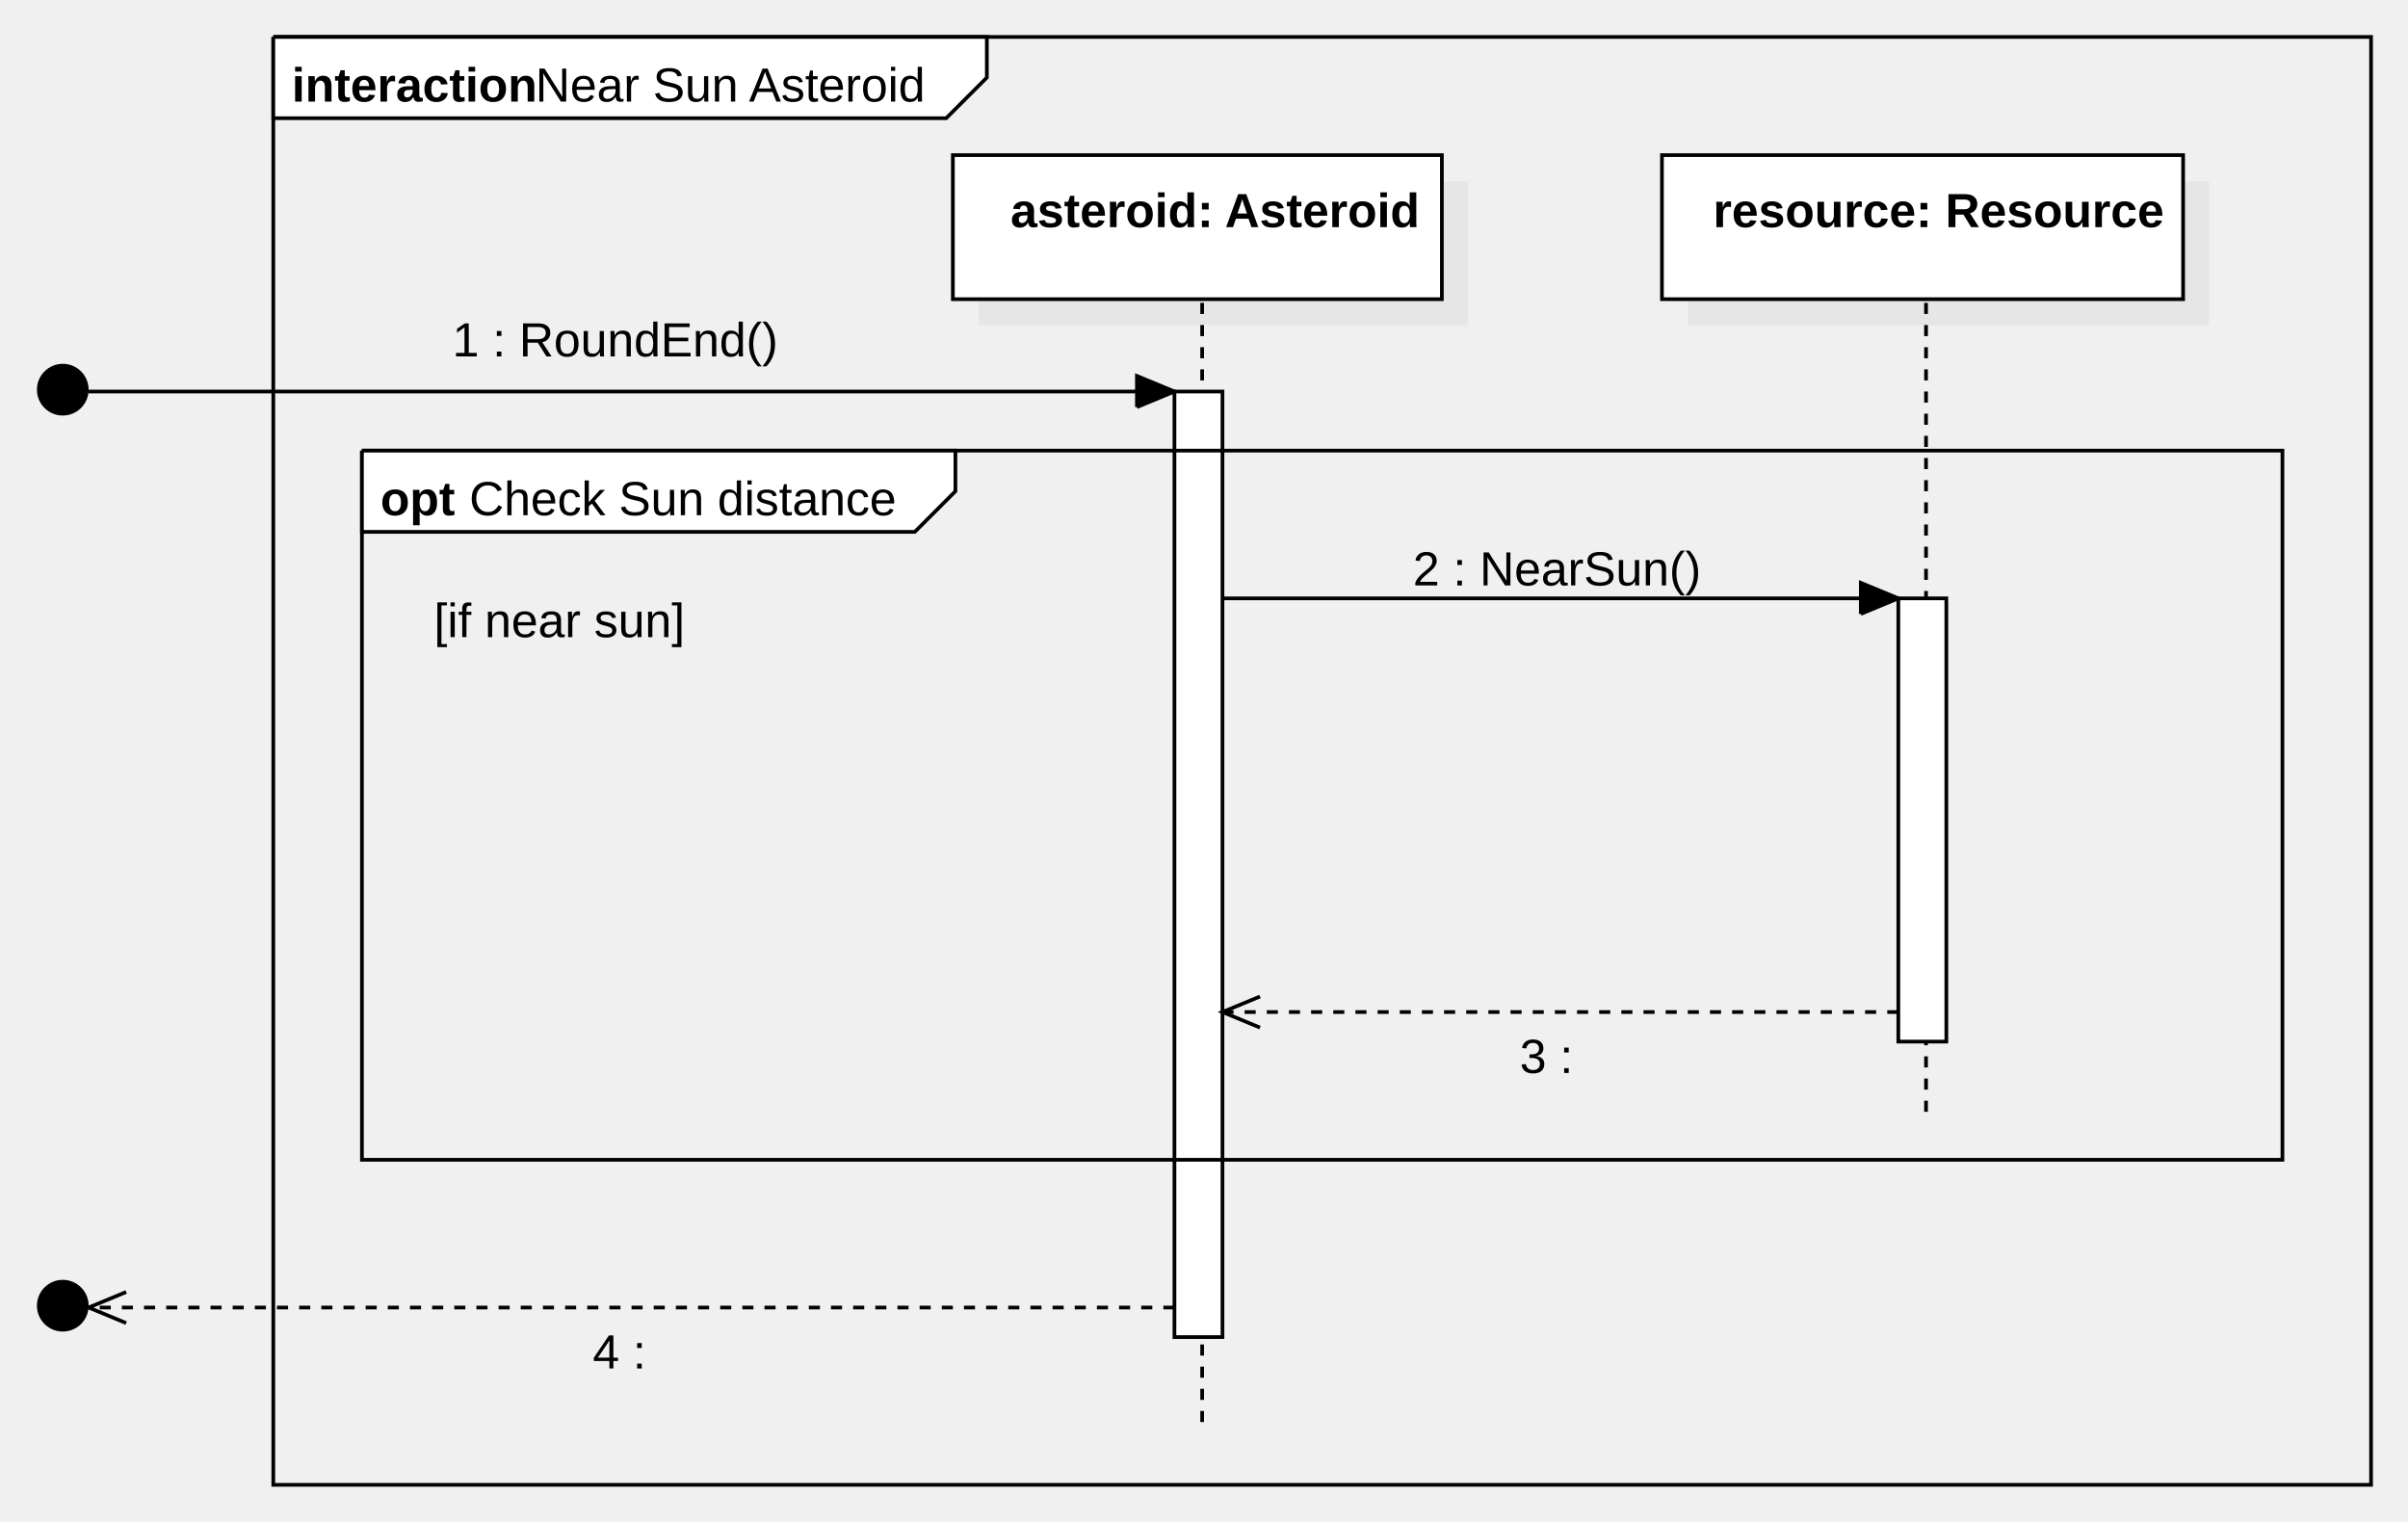
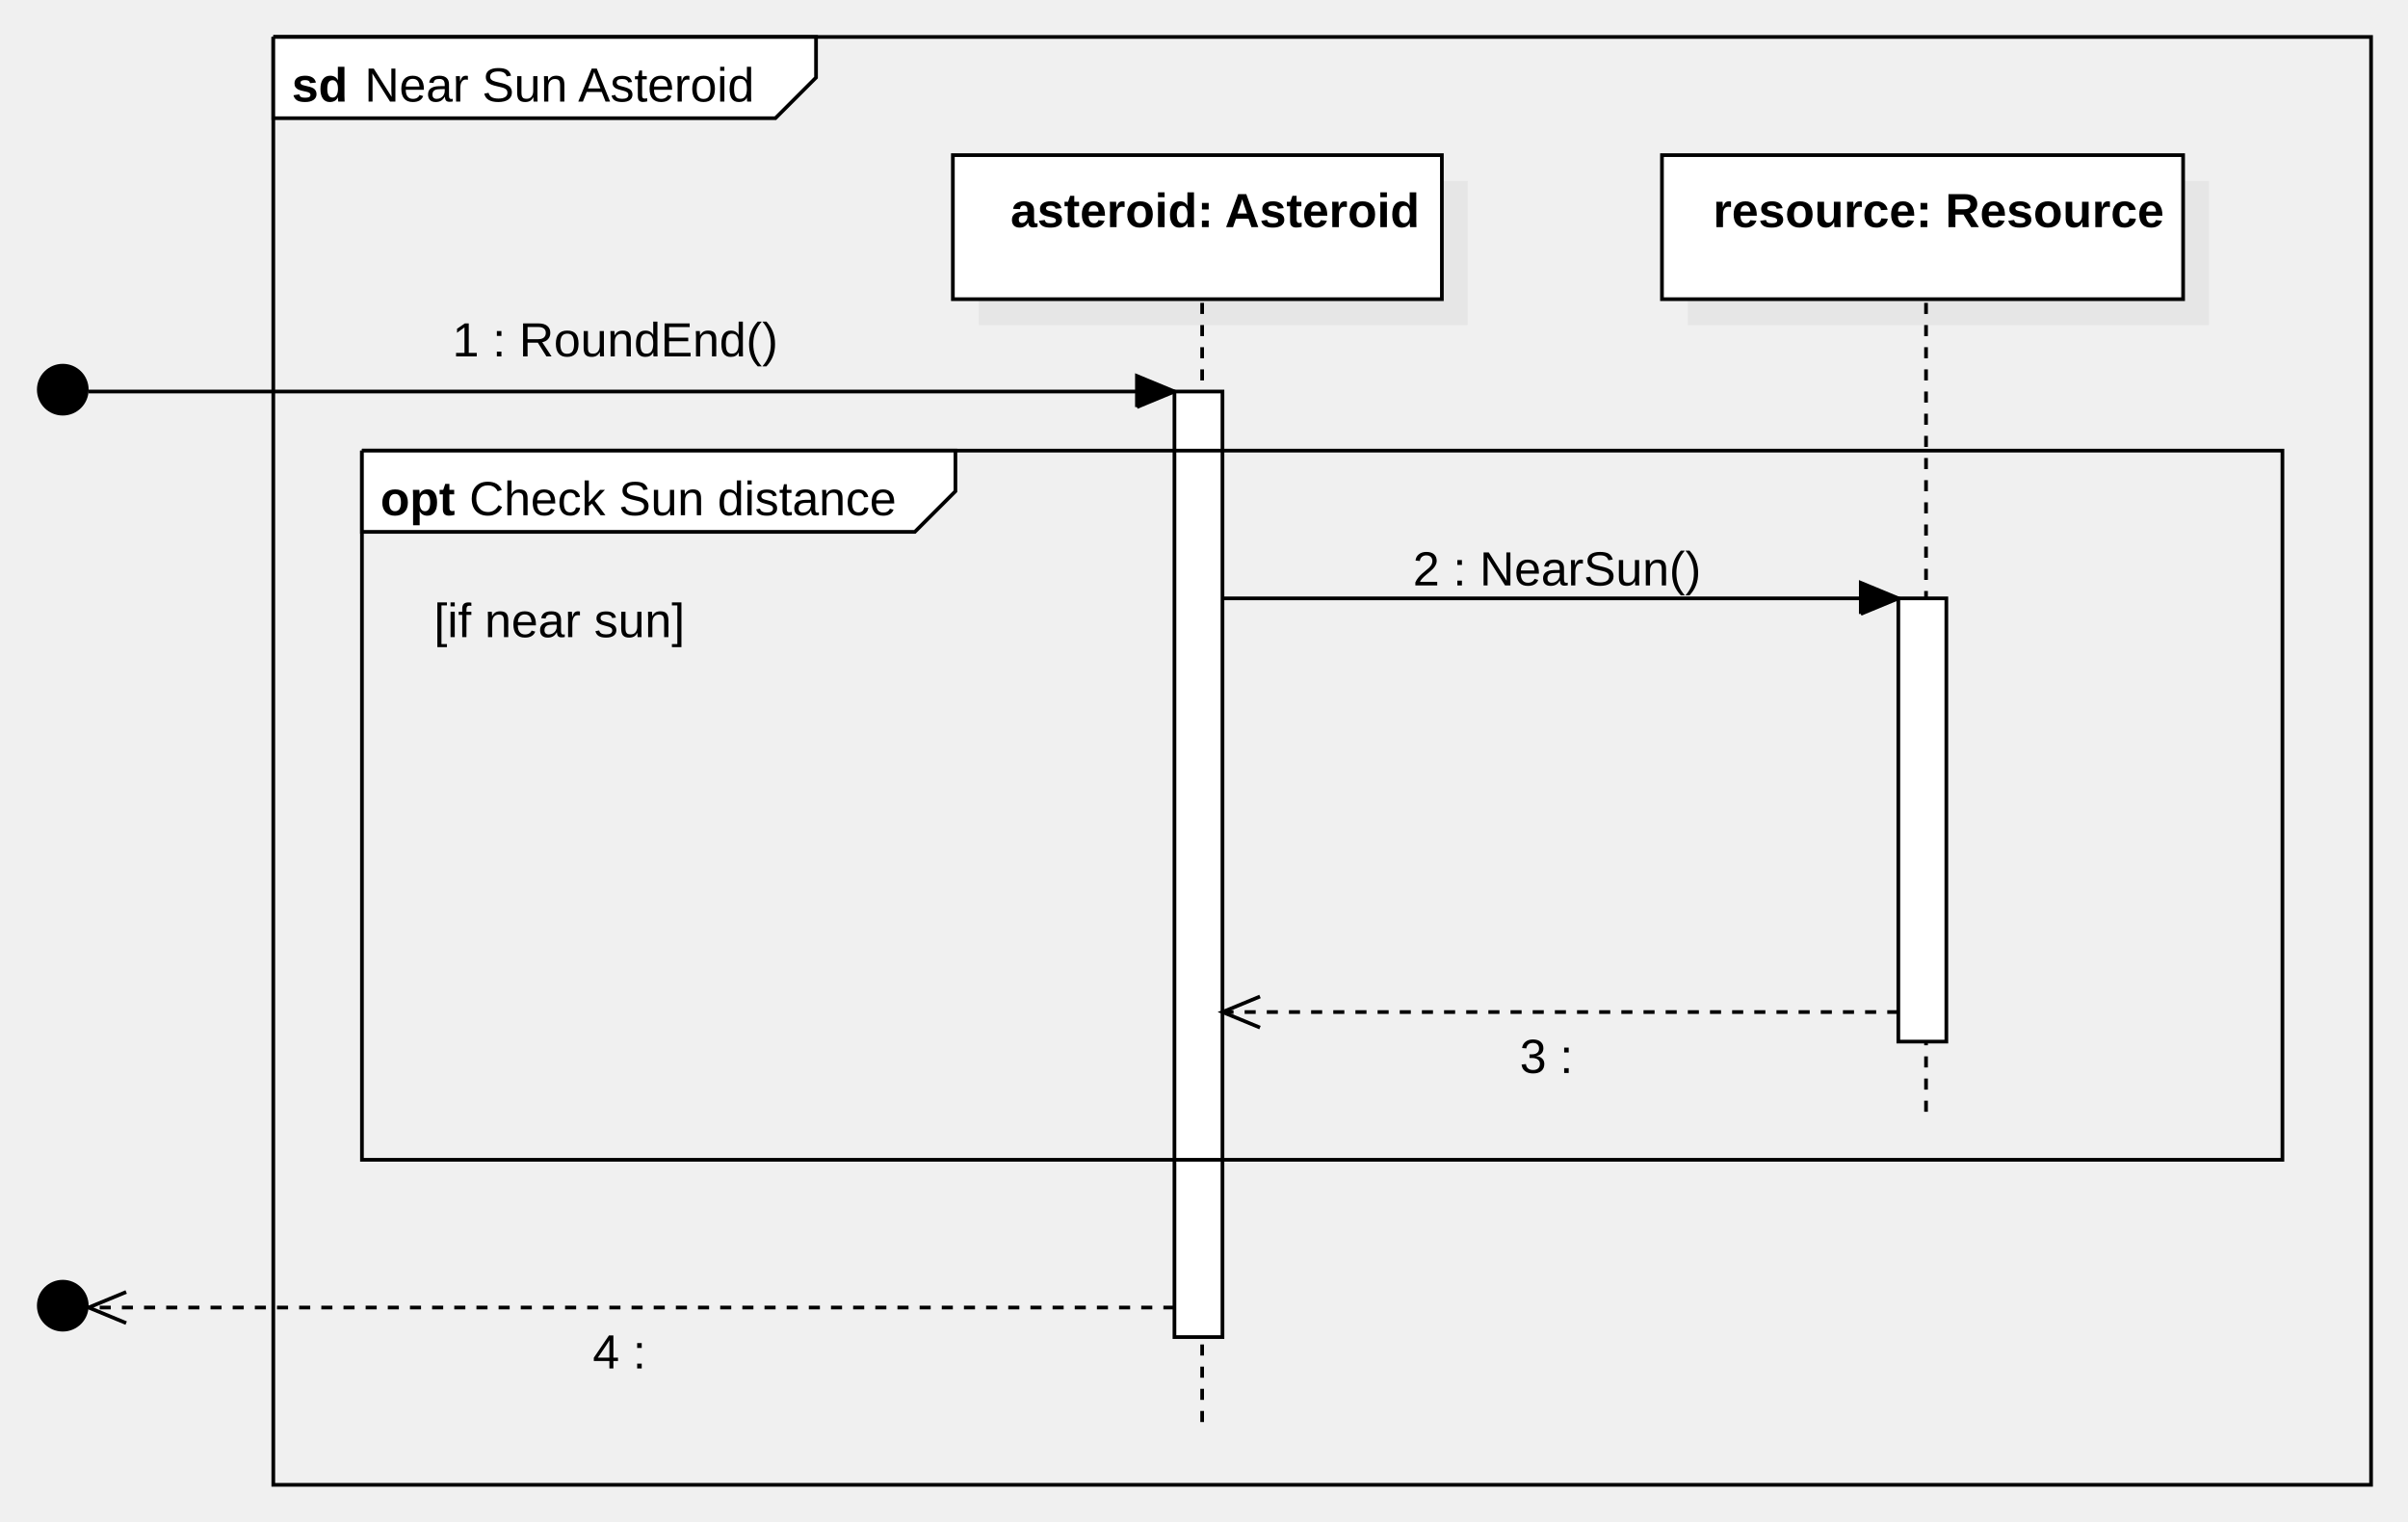
<svg xmlns="http://www.w3.org/2000/svg" version="1.1" width="652" height="412">
  <defs />
  <g>
    <g transform="translate(-30,2) scale(1,1)">
      <path fill="none" stroke="#000000" d="M 104 8 L 672 8 L 672 400 L 104 400 L 104 8" stroke-miterlimit="10" />
    </g>
    <g transform="translate(-30,2) scale(1,1)">
-       <path fill="#ffffff" stroke="none" d="M 104 8 L 104 30 L 286.201 30 L 297.201 19 L 297.201 8 L 104 8" />
+       <path fill="#ffffff" stroke="none" d="M 104 8 L 104 30 L 239.952 30 L 250.952 19 L 250.952 8 L 104 8" />
    </g>
    <g transform="translate(-30,2) scale(1,1)">
-       <path fill="none" stroke="#000000" d="M 104 8 L 104 30 L 286.201 30 L 297.201 19 L 297.201 8 L 104 8 L 104 8" stroke-miterlimit="10" />
+       <path fill="none" stroke="#000000" d="M 104 8 L 104 30 L 239.952 30 L 250.952 19 L 250.952 8 L 104 8 L 104 8" stroke-miterlimit="10" />
    </g>
    <g transform="translate(-30,2) scale(1,1)">
      <g>
        <path fill="none" stroke="none" />
-         <text fill="#000000" stroke="none" font-family="Arial" font-size="13px" font-style="normal" font-weight="normal" text-decoration="none" x="174.979" y="25.5">Near Sun Asteroid</text>
+         <text fill="#000000" stroke="none" font-family="Arial" font-size="13px" font-style="normal" font-weight="normal" text-decoration="none" x="128.73" y="25.5">Near Sun Asteroid</text>
      </g>
    </g>
    <g transform="translate(-30,2) scale(1,1)">
      <g>
        <path fill="none" stroke="none" />
-         <text fill="#000000" stroke="none" font-family="Arial" font-size="13px" font-style="normal" font-weight="bold" text-decoration="none" x="109" y="25.5">interaction</text>
+         <text fill="#000000" stroke="none" font-family="Arial" font-size="13px" font-style="normal" font-weight="bold" text-decoration="none" x="109" y="25.5">sd</text>
      </g>
    </g>
    <g transform="translate(-30,2) scale(1,1)">
      <path fill="#000000" stroke="none" d="M 40 103.5 C 40 99.634 43.134 96.5 47 96.5 C 50.866 96.5 54 99.634 54 103.5 C 54 107.366 50.866 110.5 47 110.5 C 43.134 110.5 40 107.366 40 103.5 Z" />
    </g>
    <g transform="translate(-30,2) scale(1,1)">
      <rect fill="#C0C0C0" stroke="none" x="295" y="47" width="132.407" height="39" opacity="0.2" />
    </g>
    <g transform="translate(-30,2) scale(1,1)">
      <rect fill="#ffffff" stroke="none" x="288" y="40" width="132.407" height="39" />
    </g>
    <g transform="translate(-30,2) scale(1,1)">
      <path fill="none" stroke="#000000" d="M 288 40 L 420.407 40 L 420.407 79 L 288 79 L 288 40 Z Z" stroke-miterlimit="10" />
    </g>
    <g transform="translate(-30,2) scale(1,1)">
      <g>
        <path fill="none" stroke="none" />
        <text fill="#000000" stroke="none" font-family="Arial" font-size="13px" font-style="normal" font-weight="bold" text-decoration="none" x="303.622" y="59.5">asteroid: Asteroid</text>
      </g>
    </g>
    <g transform="translate(-30,2) scale(1,1)">
      <path fill="none" stroke="#000000" d="M 355.5 80 L 355.5 384" stroke-miterlimit="10" stroke-dasharray="3" />
    </g>
    <g transform="translate(-30,2) scale(1,1)">
      <rect fill="#C0C0C0" stroke="none" x="487" y="47" width="141.11" height="39" opacity="0.2" />
    </g>
    <g transform="translate(-30,2) scale(1,1)">
      <rect fill="#ffffff" stroke="none" x="480" y="40" width="141.11" height="39" />
    </g>
    <g transform="translate(-30,2) scale(1,1)">
      <path fill="none" stroke="#000000" d="M 480 40 L 621.11 40 L 621.11 79 L 480 79 L 480 40 Z Z" stroke-miterlimit="10" />
    </g>
    <g transform="translate(-30,2) scale(1,1)">
      <g>
        <path fill="none" stroke="none" />
        <text fill="#000000" stroke="none" font-family="Arial" font-size="13px" font-style="normal" font-weight="bold" text-decoration="none" x="493.835" y="59.5">resource: Resource</text>
      </g>
    </g>
    <g transform="translate(-30,2) scale(1,1)">
      <path fill="none" stroke="#000000" d="M 551.5 80 L 551.5 302" stroke-miterlimit="10" stroke-dasharray="3" />
    </g>
    <g transform="translate(-30,2) scale(1,1)">
      <path fill="#000000" stroke="none" d="M 40 351.5 C 40 347.634 43.134 344.5 47 344.5 C 50.866 344.5 54 347.634 54 351.5 C 54 355.366 50.866 358.5 47 358.5 C 43.134 358.5 40 355.366 40 351.5 Z" />
    </g>
    <g transform="translate(-30,2) scale(1,1)">
      <path fill="none" stroke="#000000" d="M 54 104 L 348 104" stroke-miterlimit="10" />
    </g>
    <g transform="translate(-30,2) scale(1,1)">
      <path fill="#000000" stroke="none" d="M 337.837 108.21 L 348 104 L 337.837 99.79" />
    </g>
    <g transform="translate(-30,2) scale(1,1)">
      <path fill="none" stroke="#000000" d="M 337.837 108.21 L 348 104 L 337.837 99.79 L 337.837 108.21" stroke-miterlimit="10" />
    </g>
    <g transform="translate(-30,2) scale(1,1)">
      <g>
        <path fill="none" stroke="none" />
        <text fill="#000000" stroke="none" font-family="Arial" font-size="13px" font-style="normal" font-weight="normal" text-decoration="none" x="152.5" y="94.5">1 : RoundEnd()</text>
      </g>
    </g>
    <g transform="translate(-30,2) scale(1,1)">
      <rect fill="#ffffff" stroke="none" x="348" y="104" width="13" height="256" />
    </g>
    <g transform="translate(-30,2) scale(1,1)">
      <path fill="none" stroke="#000000" d="M 348 104 L 361 104 L 361 360 L 348 360 L 348 104 Z Z" stroke-miterlimit="10" />
    </g>
    <g transform="translate(-30,2) scale(1,1)">
      <path fill="none" stroke="#000000" d="M 361 160 L 544 160" stroke-miterlimit="10" />
    </g>
    <g transform="translate(-30,2) scale(1,1)">
      <path fill="#000000" stroke="none" d="M 533.837 164.21 L 544 160 L 533.837 155.79" />
    </g>
    <g transform="translate(-30,2) scale(1,1)">
      <path fill="none" stroke="#000000" d="M 533.837 164.21 L 544 160 L 533.837 155.79 L 533.837 164.21" stroke-miterlimit="10" />
    </g>
    <g transform="translate(-30,2) scale(1,1)">
      <g>
        <path fill="none" stroke="none" />
        <text fill="#000000" stroke="none" font-family="Arial" font-size="13px" font-style="normal" font-weight="normal" text-decoration="none" x="412.572" y="156.5">2 : NearSun()</text>
      </g>
    </g>
    <g transform="translate(-30,2) scale(1,1)">
      <rect fill="#ffffff" stroke="none" x="544" y="160" width="13" height="120" />
    </g>
    <g transform="translate(-30,2) scale(1,1)">
      <path fill="none" stroke="#000000" d="M 544 160 L 557 160 L 557 280 L 544 280 L 544 160 Z Z" stroke-miterlimit="10" />
    </g>
    <g transform="translate(-30,2) scale(1,1)">
      <path fill="none" stroke="#000000" d="M 544 272 L 361 272" stroke-miterlimit="10" stroke-dasharray="3" />
    </g>
    <g transform="translate(-30,2) scale(1,1)">
      <path fill="none" stroke="#000000" d="M 371.163 267.79 L 361 272 L 371.163 276.21" stroke-miterlimit="10" />
    </g>
    <g transform="translate(-30,2) scale(1,1)">
      <g>
        <path fill="none" stroke="none" />
        <text fill="#000000" stroke="none" font-family="Arial" font-size="13px" font-style="normal" font-weight="normal" text-decoration="none" x="441.49" y="288.5">3 : </text>
      </g>
    </g>
    <g transform="translate(-30,2) scale(1,1)">
      <path fill="none" stroke="#000000" d="M 348 352 L 54 352" stroke-miterlimit="10" stroke-dasharray="3" />
    </g>
    <g transform="translate(-30,2) scale(1,1)">
      <path fill="none" stroke="#000000" d="M 64.163 347.79 L 54 352 L 64.163 356.21" stroke-miterlimit="10" />
    </g>
    <g transform="translate(-30,2) scale(1,1)">
      <g>
        <path fill="none" stroke="none" />
        <text fill="#000000" stroke="none" font-family="Arial" font-size="13px" font-style="normal" font-weight="normal" text-decoration="none" x="190.49" y="368.5">4 : </text>
      </g>
    </g>
    <g transform="translate(-30,2) scale(1,1)">
      <path fill="none" stroke="#000000" d="M 128 120 L 648 120 L 648 312 L 128 312 L 128 120" stroke-miterlimit="10" />
    </g>
    <g transform="translate(-30,2) scale(1,1)">
      <path fill="#ffffff" stroke="none" d="M 128 120 L 128 142 L 277.694 142 L 288.694 131 L 288.694 120 L 128 120" />
    </g>
    <g transform="translate(-30,2) scale(1,1)">
      <path fill="none" stroke="#000000" d="M 128 120 L 128 142 L 277.694 142 L 288.694 131 L 288.694 120 L 128 120 L 128 120" stroke-miterlimit="10" />
    </g>
    <g transform="translate(-30,2) scale(1,1)">
      <g>
        <path fill="none" stroke="none" />
        <text fill="#000000" stroke="none" font-family="Arial" font-size="13px" font-style="normal" font-weight="normal" text-decoration="none" x="157.072" y="137.5">Check Sun distance</text>
      </g>
    </g>
    <g transform="translate(-30,2) scale(1,1)">
      <g>
        <path fill="none" stroke="none" />
        <text fill="#000000" stroke="none" font-family="Arial" font-size="13px" font-style="normal" font-weight="bold" text-decoration="none" x="133" y="137.5">opt</text>
      </g>
    </g>
    <g transform="translate(-30,2) scale(1,1)">
      <g>
        <path fill="none" stroke="none" />
        <text fill="#000000" stroke="none" font-family="Arial" font-size="13px" font-style="normal" font-weight="normal" text-decoration="none" x="147.5" y="170.5">[if near sun]</text>
      </g>
    </g>
  </g>
</svg>
